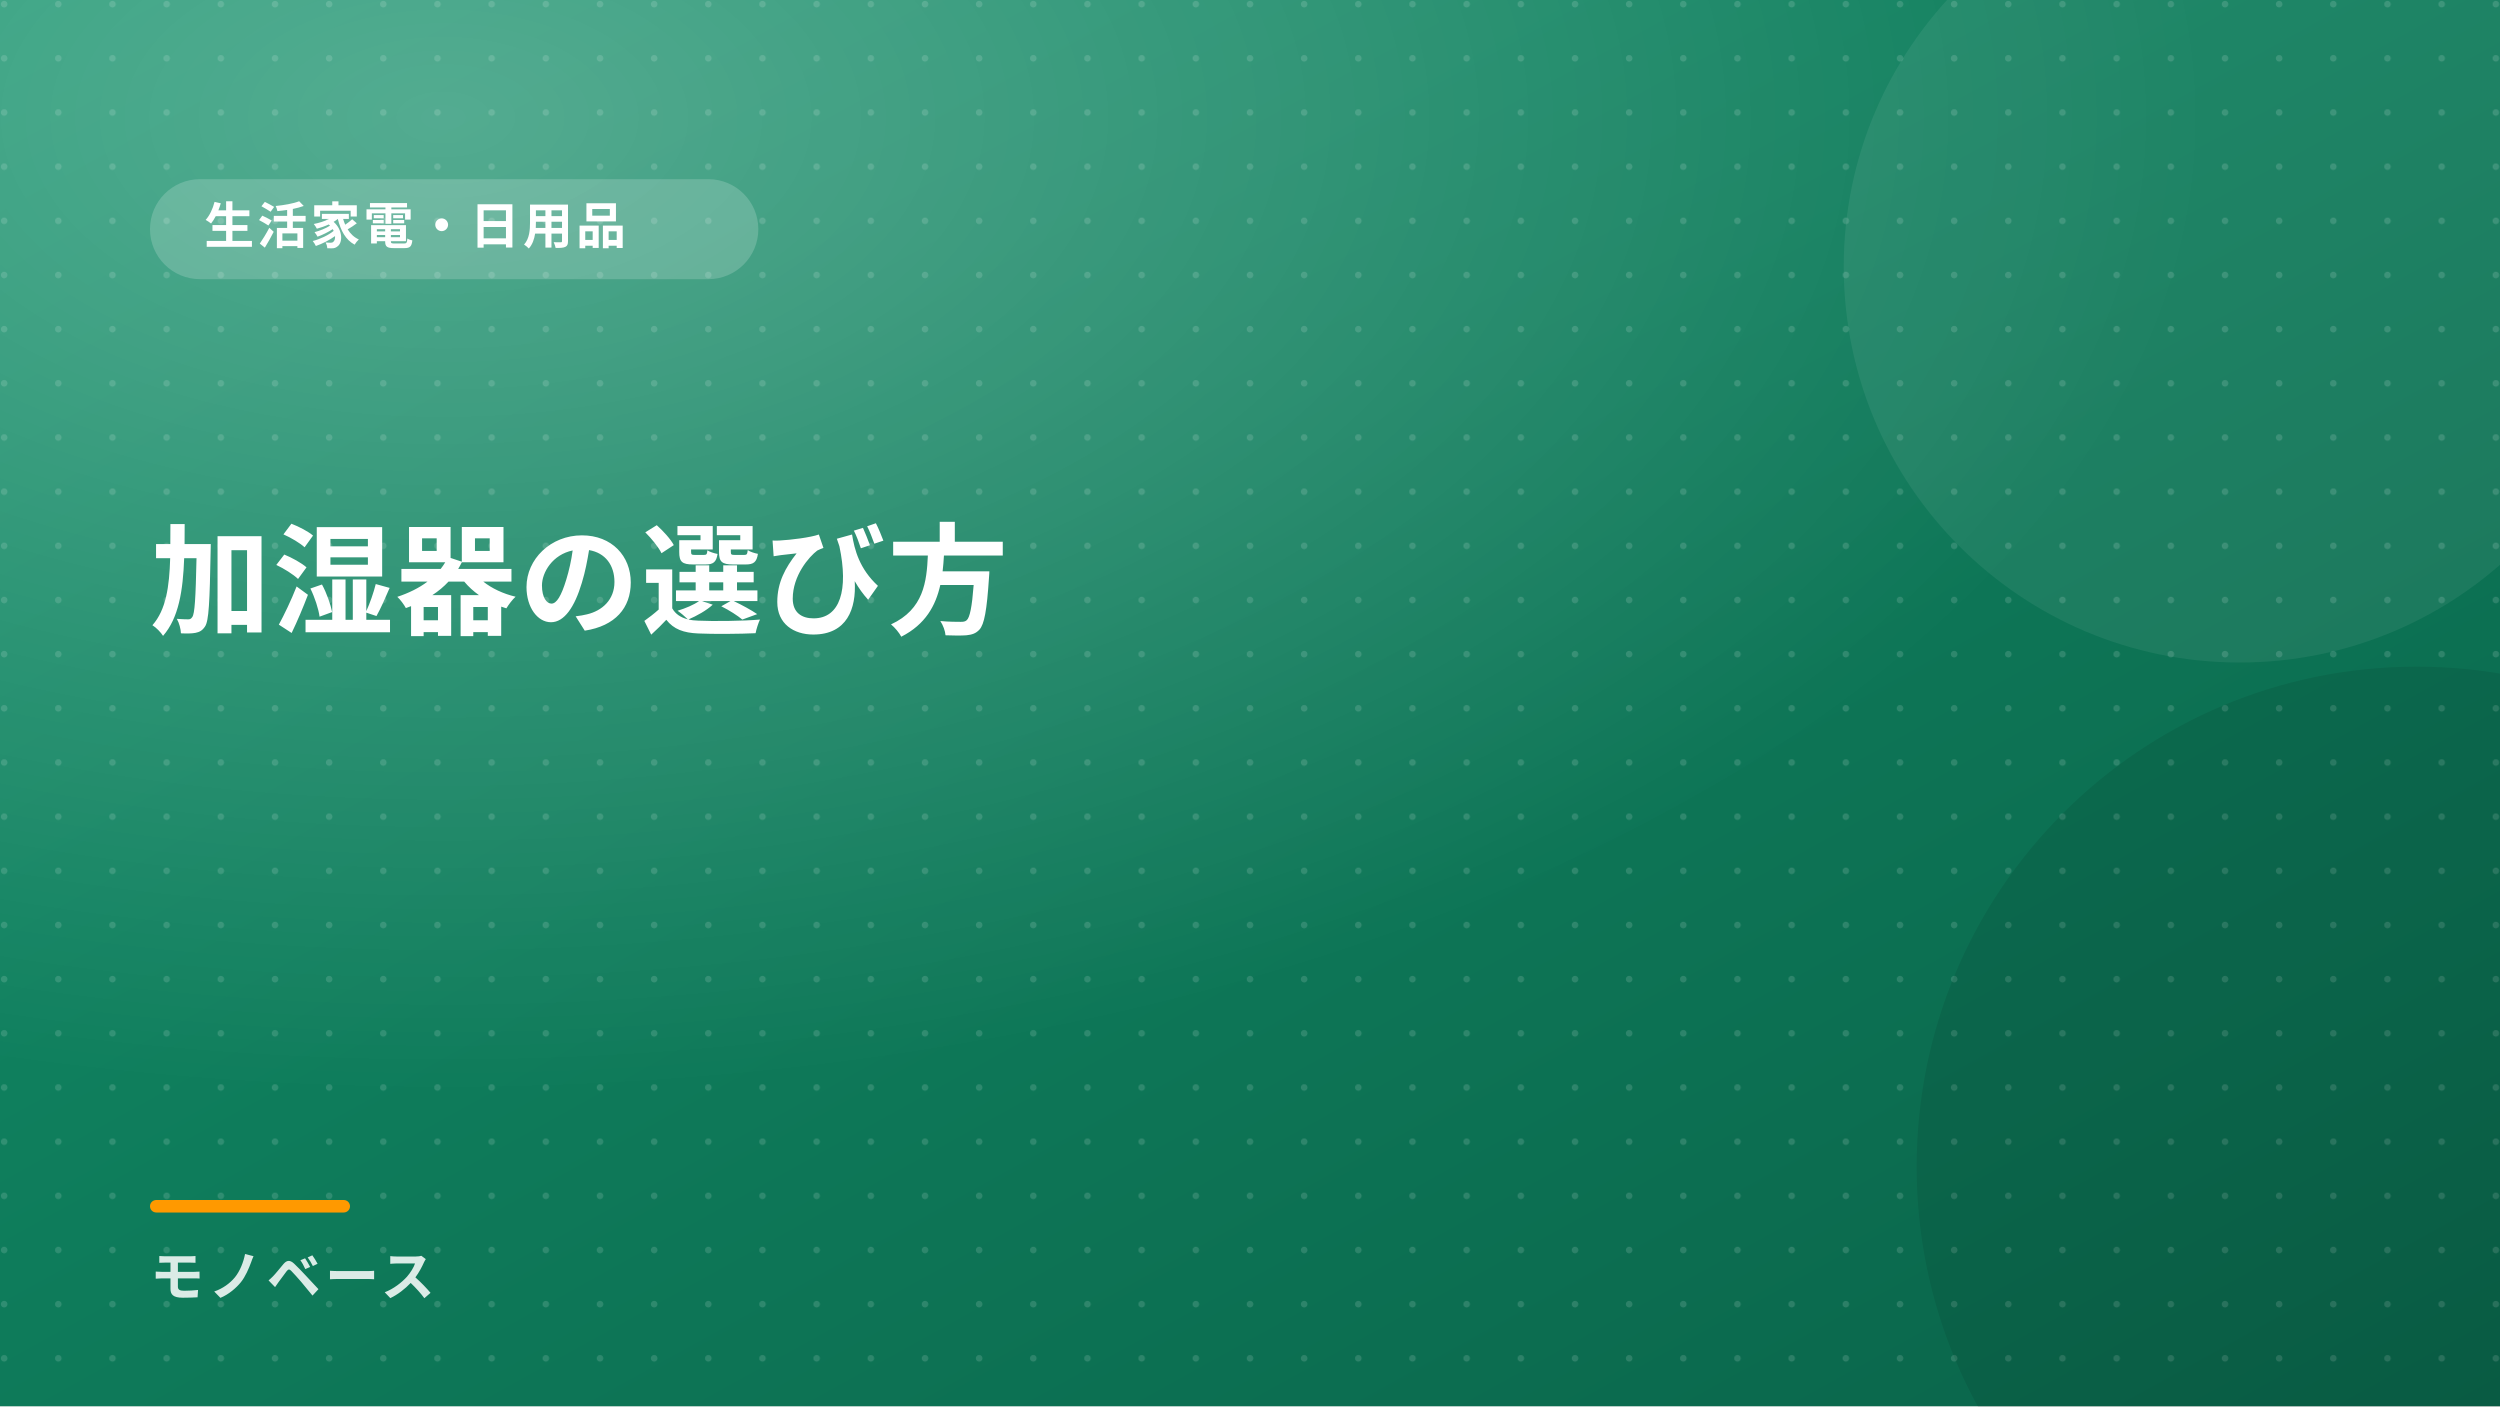
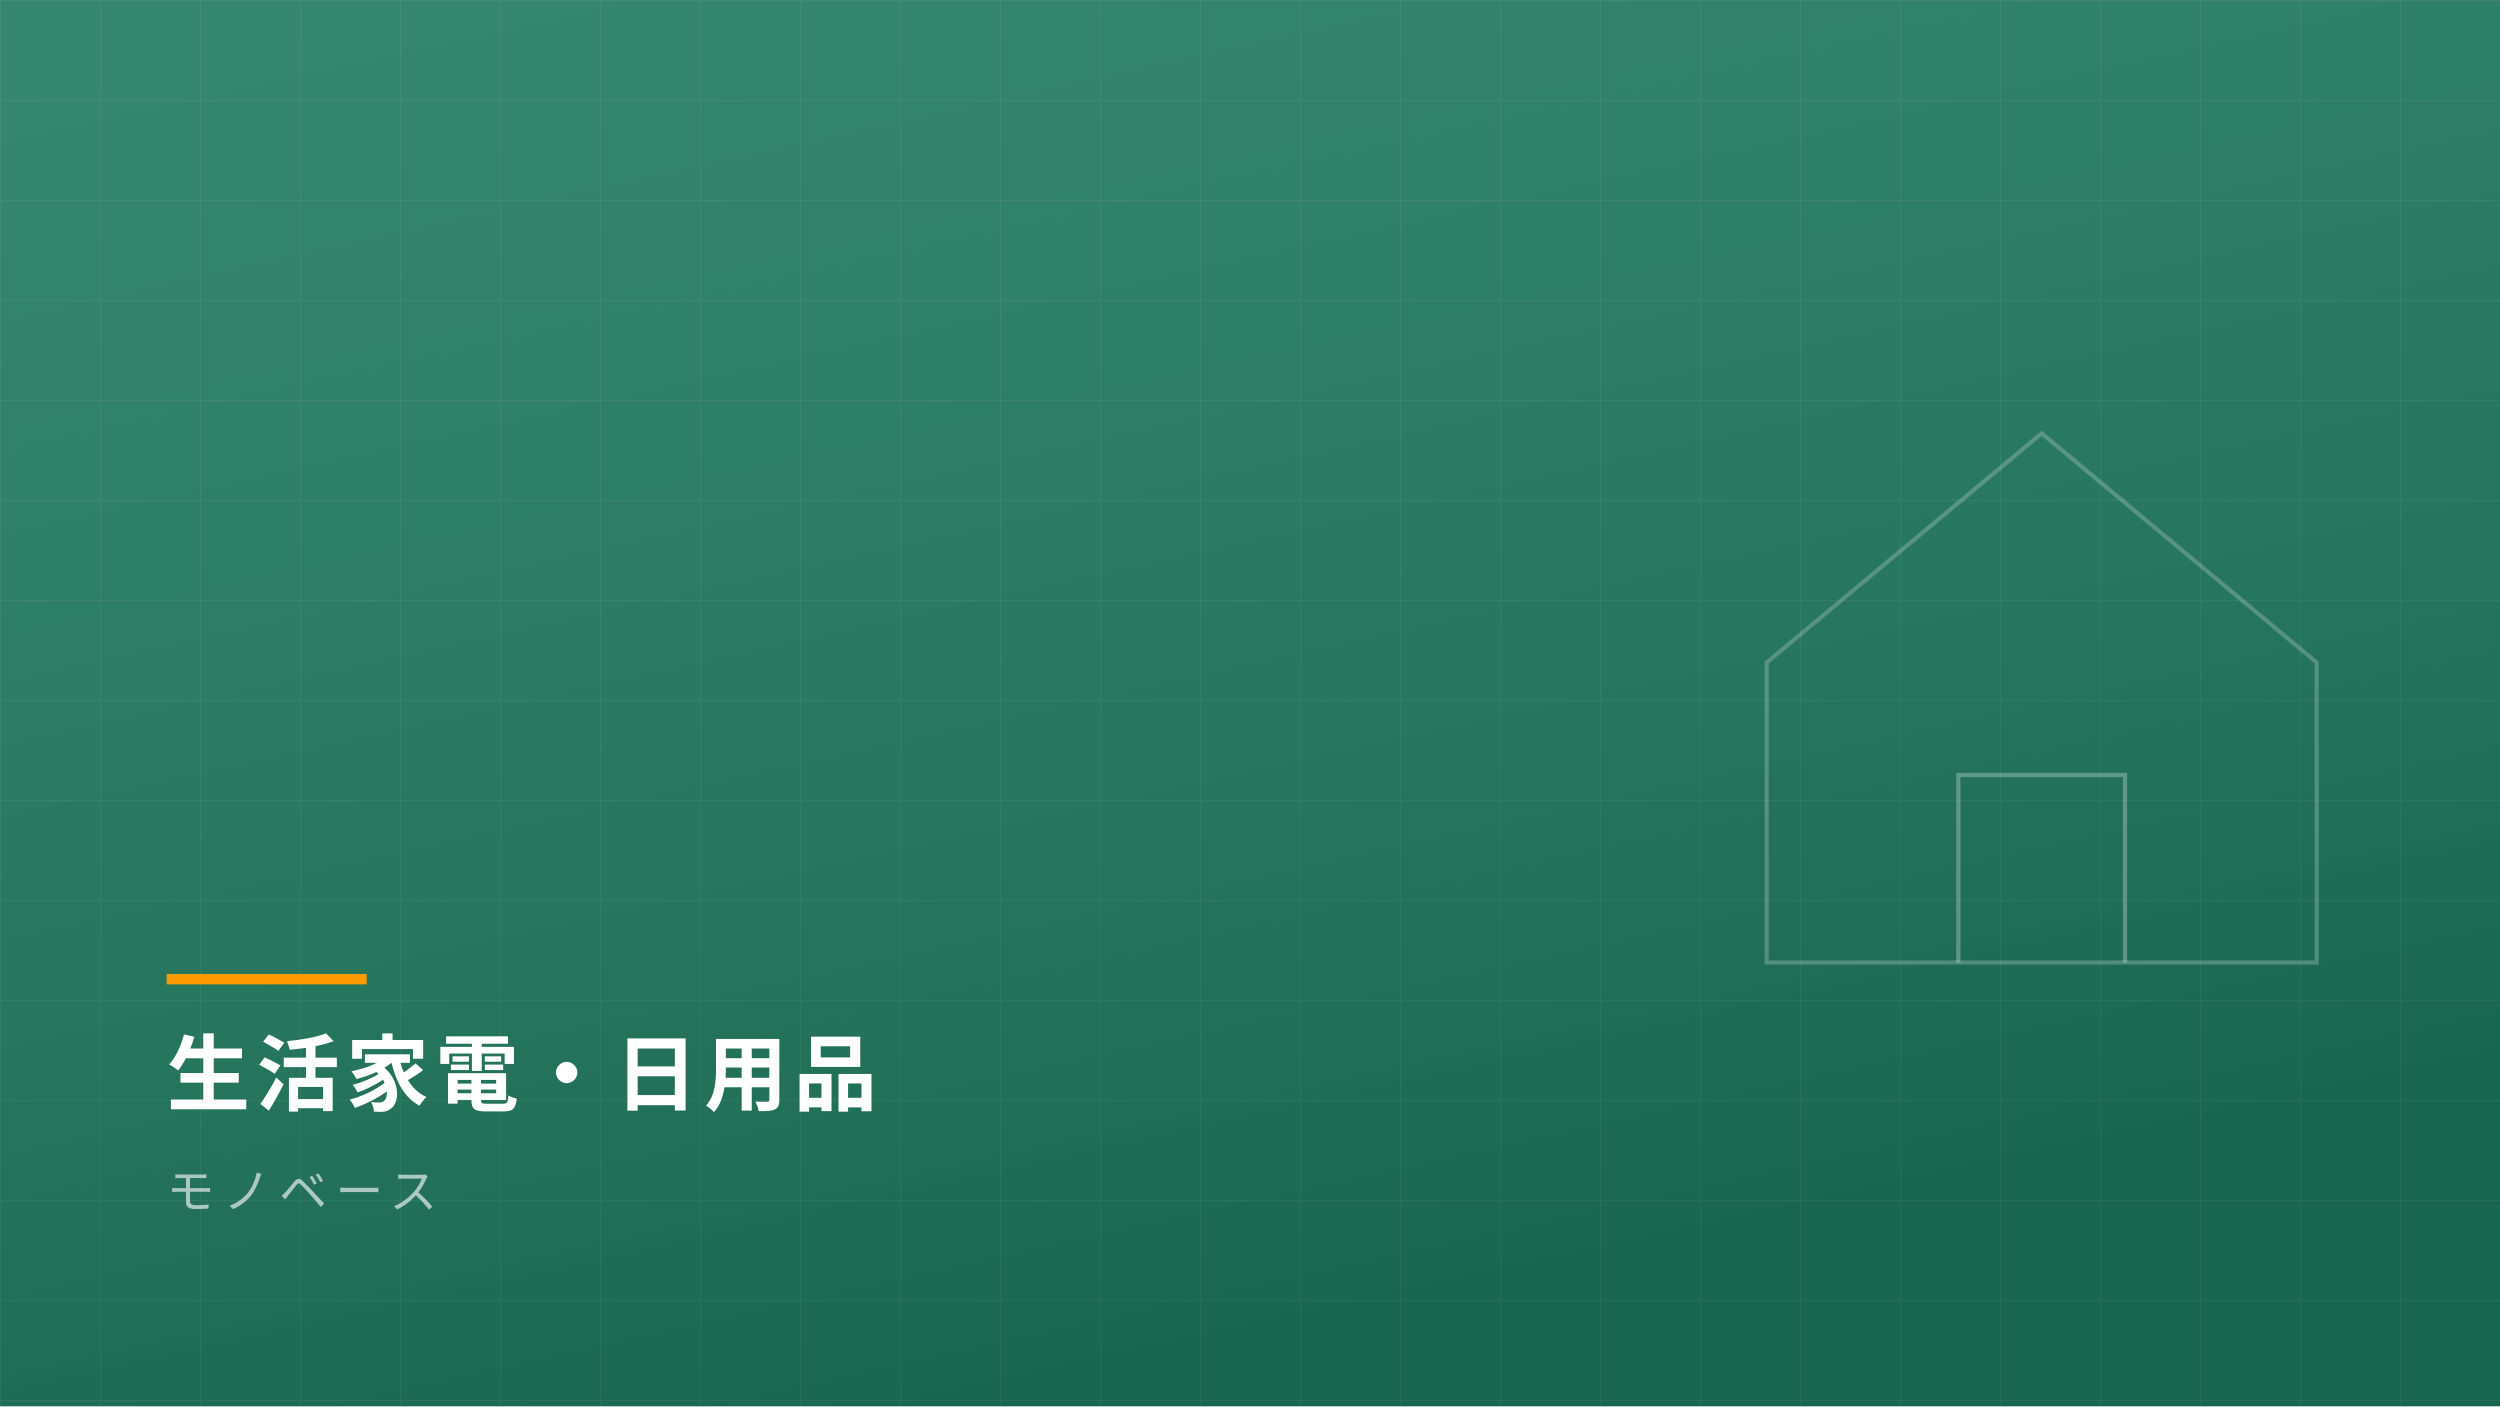
- <svg xmlns="http://www.w3.org/2000/svg" width="1200" height="675" viewBox="0 0 1200 675" role="img" aria-label="加湿器の選び方｜3方式の違いと後悔しない基準">
+ <svg xmlns="http://www.w3.org/2000/svg" width="1200" height="675" viewBox="0 0 1200 675" role="img" aria-label="生活家電・日用品">
  <defs>
-     <linearGradient id="bg" x1="0" y1="0" x2="1" y2="1">
-       <stop offset="0%" stop-color="#12916A" />
-       <stop offset="100%" stop-color="#0A6349" />
+     <linearGradient id="shade" x1="0" y1="0" x2="0.4" y2="1">
+       <stop offset="0%" stop-color="#ffffff" stop-opacity=".10" />
+       <stop offset="100%" stop-color="#000000" stop-opacity=".16" />
    </linearGradient>
-     <radialGradient id="glow" cx="18%" cy="8%" r="70%">
-       <stop offset="0%" stop-color="#ffffff" stop-opacity=".28" />
-       <stop offset="100%" stop-color="#ffffff" stop-opacity="0" />
-     </radialGradient>
-     <pattern id="dots" width="26" height="26" patternUnits="userSpaceOnUse">
-       <circle cx="2" cy="2" r="1.6" fill="#ffffff" fill-opacity=".14" />
+     <pattern id="grid" width="48" height="48" patternUnits="userSpaceOnUse">
+       <path d="M48 0 L0 0 0 48" fill="none" stroke="#ffffff" stroke-opacity=".07" stroke-width="1" />
    </pattern>
  </defs>
-   <rect width="1200" height="675" fill="url(#bg)" />
-   <rect width="1200" height="675" fill="url(#dots)" />
-   <rect width="1200" height="675" fill="url(#glow)" />
-   <circle cx="1075" cy="128" r="190" fill="#ffffff" fill-opacity=".07" />
-   <circle cx="1160" cy="560" r="240" fill="#000000" fill-opacity=".08" />
-   <rect x="72" y="86" width="292" height="48" rx="24" fill="#ffffff" fill-opacity=".18" />
-   <text x="98" y="117" font-family="'Noto Sans JP','Hiragino Sans','Yu Gothic',sans-serif" font-size="24" font-weight="700" fill="#ffffff" letter-spacing="1.5">生活家電・日用品</text>
-   <text font-family="'Noto Sans JP','Hiragino Sans','Yu Gothic',sans-serif" font-size="58" font-weight="900" fill="#ffffff" letter-spacing="1">
-     <tspan x="72" y="300">加湿器の選び方</tspan>
-   </text>
-   <rect x="72" y="576" width="96" height="6" rx="3" fill="#FF9900" />
-   <text x="72" y="622" font-family="'Noto Sans JP','Hiragino Sans','Yu Gothic',sans-serif" font-size="26" font-weight="700" fill="#ffffff" fill-opacity=".85" letter-spacing="2">モノベース</text>
+   <rect width="1200" height="675" fill="#1E7A5E" />
+   <rect width="1200" height="675" fill="url(#grid)" />
+   <rect width="1200" height="675" fill="url(#shade)" />
+   <path d="M980 208 L1112 318 L1112 462 L848 462 L848 318 Z" fill="none" stroke="#fff" stroke-opacity=".22" stroke-width="2" />
+   <path d="M940 462 L940 372 L1020 372 L1020 462" fill="none" stroke="#fff" stroke-opacity=".28" stroke-width="2" />
+   <line x1="80" y1="470" x2="176" y2="470" stroke="#FF9900" stroke-width="5" />
+   <text x="80" y="530" font-family="'Noto Sans JP','Hiragino Sans','Yu Gothic',sans-serif" font-size="40" font-weight="700" fill="#ffffff" letter-spacing="3">生活家電・日用品</text>
+   <text x="80" y="580" font-family="'Noto Sans JP','Hiragino Sans','Yu Gothic',sans-serif" font-size="23" font-weight="400" fill="#ffffff" fill-opacity=".62" letter-spacing="4">モノベース</text>
</svg>
